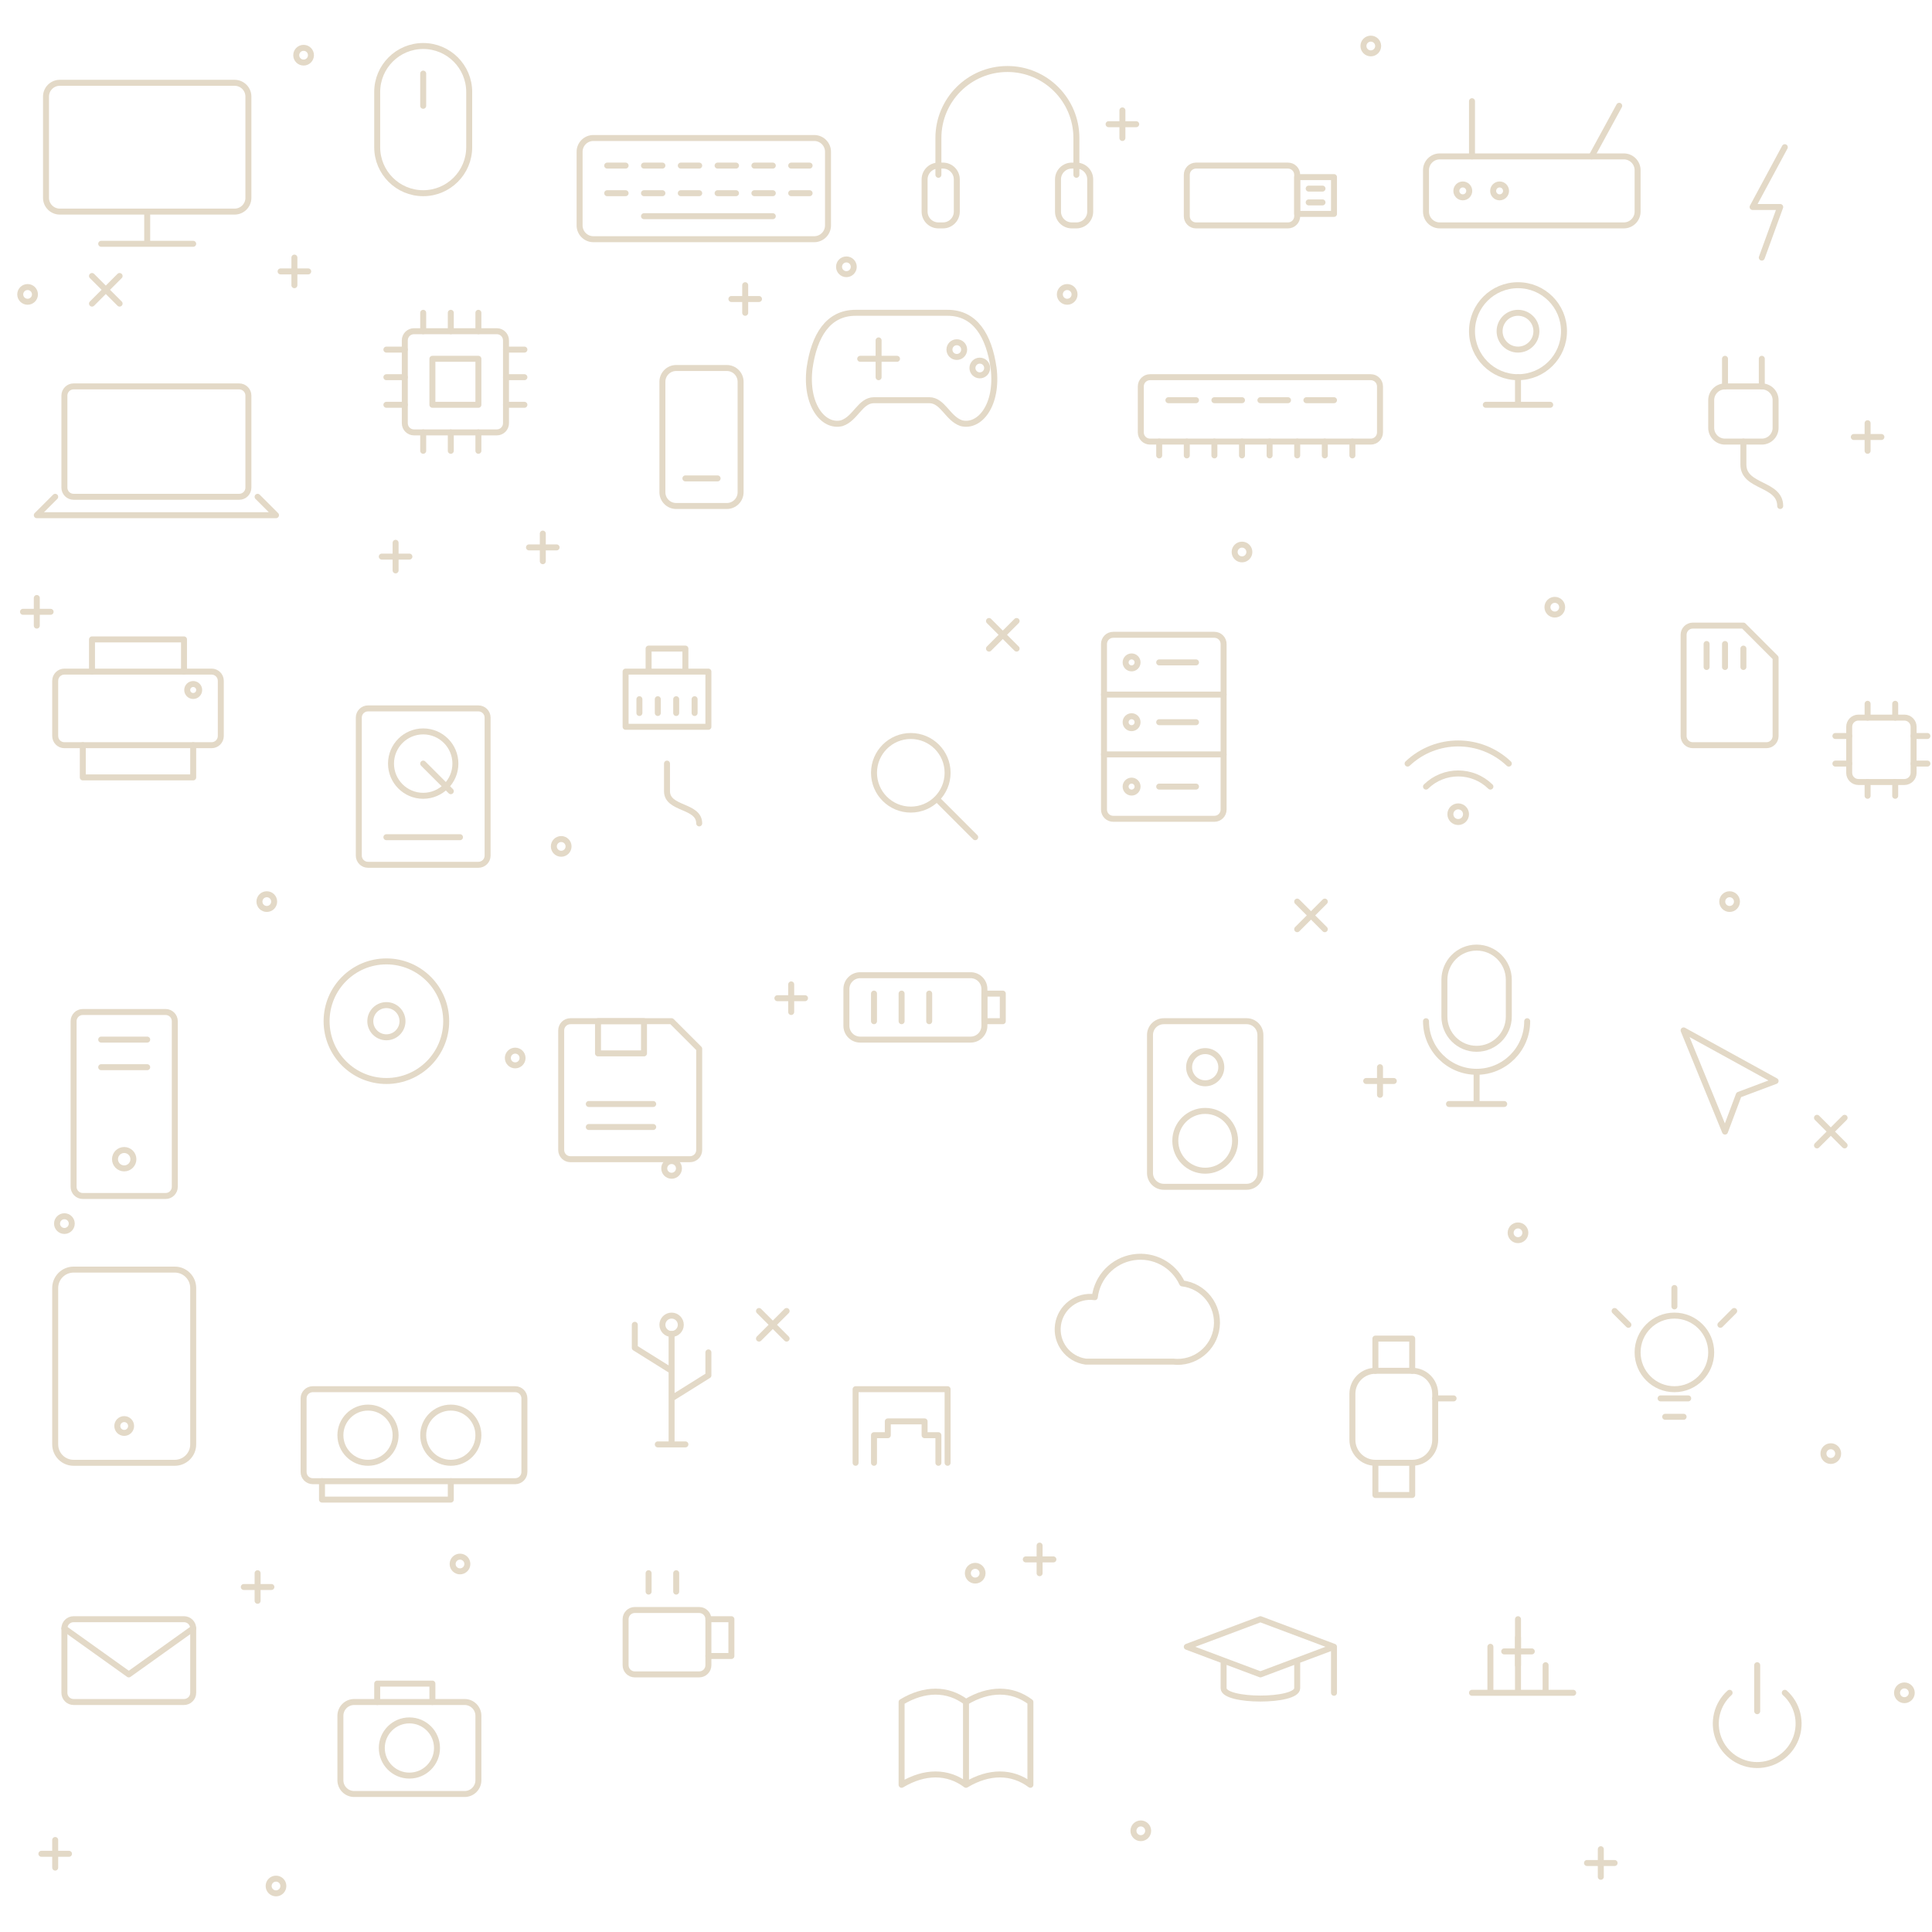
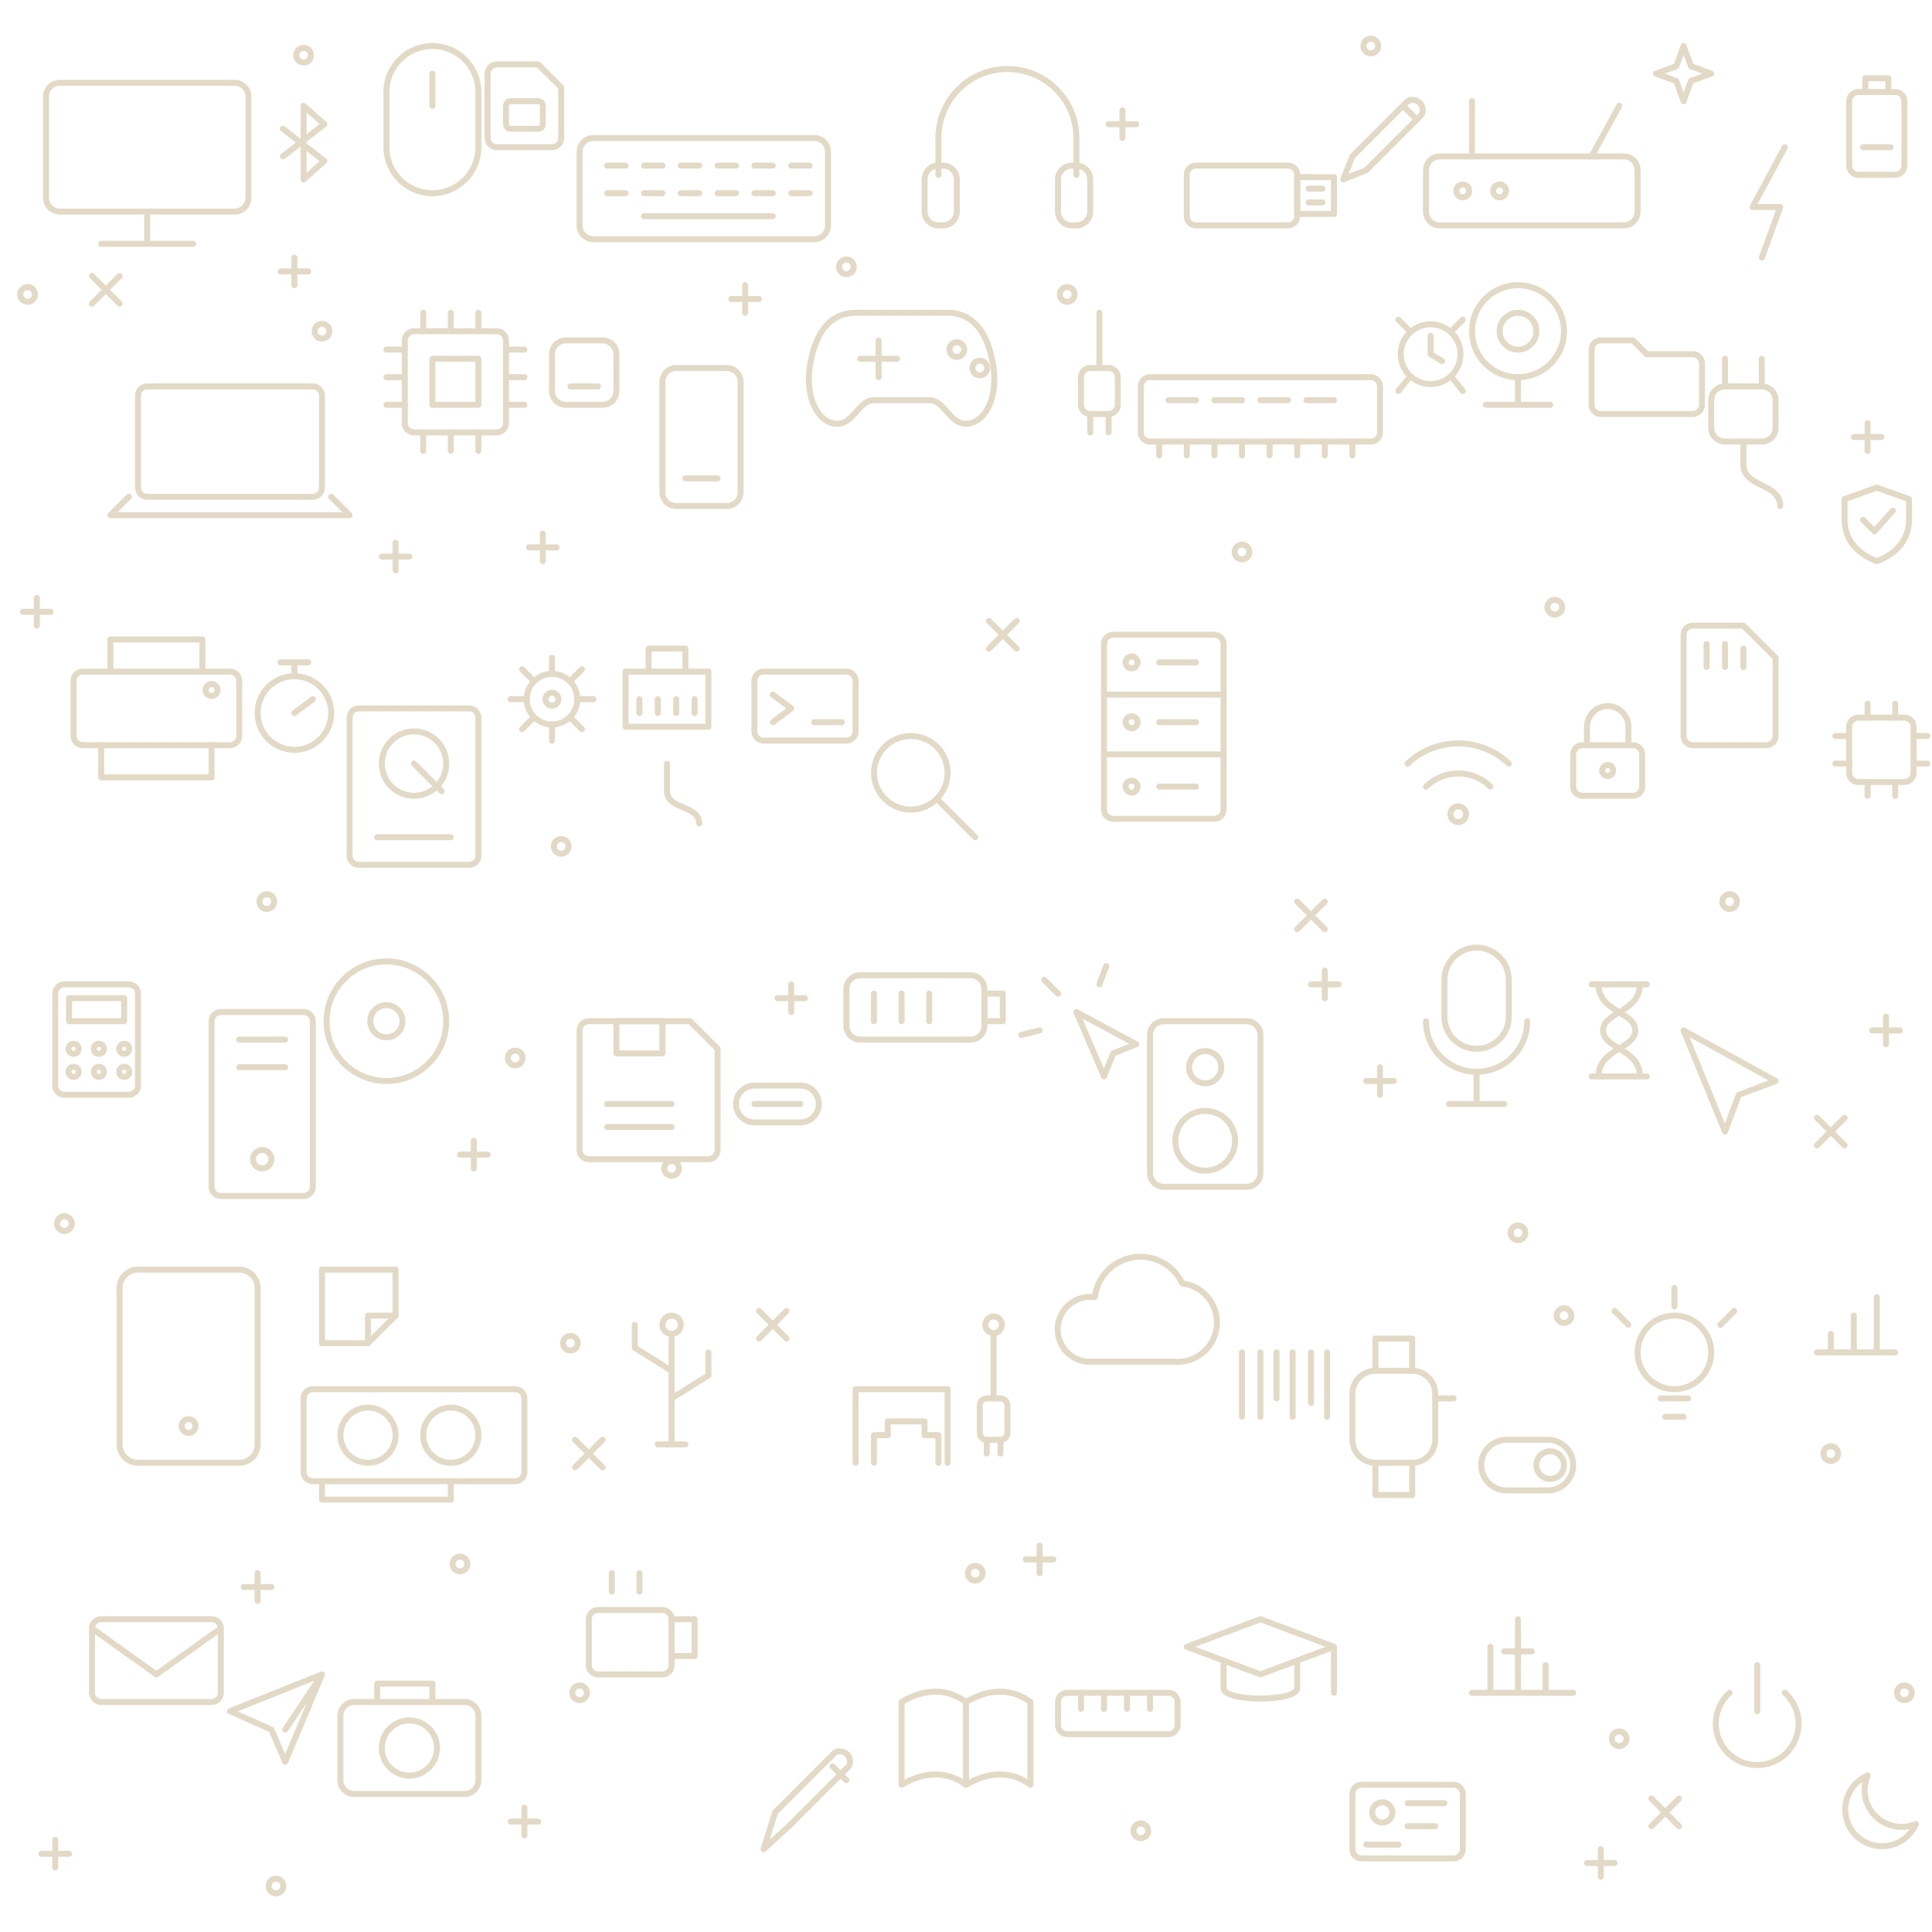
<svg xmlns="http://www.w3.org/2000/svg" width="420" height="420" viewBox="0 0 420 420">
  <g fill="none" stroke="#e3d9c7" stroke-width="1.3" stroke-linecap="round" stroke-linejoin="round">
    <g transform="translate(0,6)">
      <rect x="10" y="12" width="44" height="28" rx="3" />
      <path d="M32 40v7M22 47h20" />
    </g>
-     <g transform="translate(0,-4)">
+     <g transform="translate(2,-4)">
      <rect x="82" y="14" width="20" height="32" rx="10" />
      <path d="M92 20v7" />
    </g>
    <g transform="translate(0,10)">
      <rect x="126" y="20" width="54" height="22" rx="3" />
      <path d="M132 26h4M140 26h4M148 26h4M156 26h4M164 26h4M172 26h4M132 32h4M140 32h4M148 32h4M156 32h4M164 32h4M172 32h4M140 37h28" />
    </g>
    <g transform="translate(0,-2)">
      <path d="M204 40v-8a15 15 0 0 1 30 0v8" />
      <rect x="201" y="38" width="7" height="13" rx="3" />
      <rect x="230" y="38" width="7" height="13" rx="3" />
    </g>
    <g transform="translate(0,14)">
      <rect x="258" y="22" width="24" height="13" rx="2" />
      <rect x="282" y="24.5" width="8" height="8" />
      <path d="M284.5 27h3M284.5 30h3" />
    </g>
    <g transform="translate(0,2)">
      <rect x="310" y="32" width="46" height="15" rx="3" />
      <path d="M320 32v-12M346 32l6-11" />
      <circle cx="318" cy="39.5" r="1.4" />
      <circle cx="326" cy="39.5" r="1.4" />
    </g>
    <g transform="translate(0,18)">
      <path d="M388 14l-7 13h6l-4 11" />
    </g>
-     <g transform="translate(0,12)">
+     <g transform="translate(16,12)">
      <rect x="14" y="72" width="40" height="24" rx="2" />
      <path d="M8 100h52M12 96l-4 4M56 96l4 4" />
    </g>
    <g transform="translate(0,-6)">
      <rect x="88" y="78" width="22" height="22" rx="2" />
      <rect x="94" y="84" width="10" height="10" />
      <path d="M92 78v-4M98 78v-4M104 78v-4M92 100v4M98 100v4M104 100v4M88 82h-4M88 88h-4M88 94h-4M110 82h4M110 88h4M110 94h4" />
    </g>
    <g transform="translate(4,8)">
      <rect x="140" y="72" width="17" height="30" rx="3" />
      <path d="M145 96h7" />
    </g>
    <g transform="translate(0,-10)">
      <path d="M186 78c-6 0-9 5-10 12-1 8 3 13 7 12 3-1 4-5 7-5h12c3 0 4 4 7 5 4 1 8-4 7-12-1-7-4-12-10-12z" />
      <path d="M191 84v8M187 88h8" />
      <circle cx="208" cy="86" r="1.6" />
      <circle cx="213" cy="90" r="1.6" />
    </g>
    <g transform="translate(0,4)">
      <rect x="248" y="78" width="52" height="14" rx="2" />
      <path d="M254 83h6M264 83h6M274 83h6M284 83h6M252 92v3M258 92v3M264 92v3M270 92v3M276 92v3M282 92v3M288 92v3M294 92v3" />
    </g>
    <g transform="translate(0,-12)">
      <circle cx="330" cy="84" r="10" />
      <circle cx="330" cy="84" r="4" />
      <path d="M330 94v6M323 100h14" />
    </g>
    <g transform="translate(0,6)">
      <rect x="372" y="78" width="14" height="12" rx="3" />
      <path d="M375 78v-6M383 78v-6M379 90v5c0 5 8 4 8 9" />
    </g>
-     <g transform="translate(0,-6)">
+     <g transform="translate(4,-6)">
      <rect x="12" y="152" width="36" height="16" rx="2" />
      <path d="M20 152v-7h20v7M18 168v7h24v-7" />
      <circle cx="42" cy="156" r="1.3" />
    </g>
-     <g transform="translate(0,10)">
+     <g transform="translate(-2,10)">
      <rect x="78" y="144" width="28" height="34" rx="2" />
      <circle cx="92" cy="156" r="7" />
      <path d="M92 156l6 6M84 172h16" />
    </g>
    <g transform="translate(0,-8)">
      <path d="M136 154h18v12h-18zM141 154v-5h8v5M139 160v3M143 160v3M147 160v3M151 160v3M145 174v6c0 4 7 3 7 7" />
    </g>
    <g transform="translate(0,12)">
      <circle cx="198" cy="156" r="8" />
      <path d="M204 162l8 8" />
    </g>
    <g transform="translate(0,-4)">
      <rect x="240" y="142" width="26" height="40" rx="2" />
      <path d="M240 155h26M240 168h26M252 148h8M252 161h8M252 175h8" />
      <circle cx="246" cy="148" r="1.3" />
      <circle cx="246" cy="161" r="1.3" />
      <circle cx="246" cy="175" r="1.3" />
    </g>
    <g transform="translate(0,8)">
      <path d="M306 158a16 16 0 0 1 22 0M310 163a10 10 0 0 1 14 0" />
      <circle cx="317" cy="169" r="1.7" />
    </g>
    <g transform="translate(0,-10)">
      <path d="M368 146h11l7 7v17a2 2 0 0 1-2 2h-16a2 2 0 0 1-2-2v-22a2 2 0 0 1 2-2zM371 150v5M375 150v5M379 151v4" />
    </g>
    <g transform="translate(0,6)">
      <rect x="402" y="150" width="14" height="14" rx="2" />
      <path d="M406 150v-3M412 150v-3M406 164v3M412 164v3M402 154h-3M402 160h-3M416 154h3M416 160h3" />
    </g>
-     <g transform="translate(0,8)">
+     <g transform="translate(30,8)">
      <rect x="16" y="212" width="22" height="40" rx="2" />
      <path d="M22 218h10M22 224h10" />
      <circle cx="27" cy="244" r="2" />
    </g>
    <g transform="translate(0,-8)">
      <circle cx="84" cy="230" r="13" />
      <circle cx="84" cy="230" r="3.5" />
    </g>
-     <g transform="translate(0,6)">
+     <g transform="translate(4,6)">
      <path d="M124 216h22l6 6v22a2 2 0 0 1-2 2h-26a2 2 0 0 1-2-2v-26a2 2 0 0 1 2-2z" />
      <rect x="130" y="216" width="10" height="7" />
      <path d="M128 234h14M128 239h14" />
    </g>
    <g transform="translate(0,-12)">
      <rect x="184" y="224" width="30" height="14" rx="3" />
      <rect x="214" y="228" width="4" height="6" />
      <path d="M190 228v6M196 228v6M202 228v6" />
    </g>
    <g transform="translate(0,10)">
      <rect x="250" y="212" width="24" height="36" rx="3" />
      <circle cx="262" cy="222" r="3.5" />
      <circle cx="262" cy="238" r="6.5" />
    </g>
    <g transform="translate(0,-6)">
      <rect x="314" y="212" width="14" height="22" rx="7" />
      <path d="M310 228a11 11 0 0 0 22 0M321 239v7M315 246h12" />
    </g>
    <g transform="translate(0,8)">
      <path d="M366 216l9 22 3-8 8-3z" />
    </g>
-     <g transform="translate(0,-8)">
+     <g transform="translate(14,-8)">
      <rect x="12" y="284" width="30" height="42" rx="4" />
      <circle cx="27" cy="318" r="1.5" />
    </g>
    <g transform="translate(0,10)">
      <rect x="66" y="292" width="48" height="20" rx="2" />
      <circle cx="80" cy="302" r="6" />
      <circle cx="98" cy="302" r="6" />
      <path d="M70 312v4h28v-4" />
    </g>
    <g transform="translate(0,-6)">
      <circle cx="146" cy="294" r="2" />
      <path d="M146 296v24M146 304l-8-5v-5M146 310l8-5v-5M143 320h6" />
    </g>
    <g transform="translate(0,8)">
      <path d="M186 310v-16h20v16M190 310v-6h3v-3h8v3h3v6" />
    </g>
    <g transform="translate(0,-12)">
      <path d="M236 308a7 7 0 0 1 2-14 10 10 0 0 1 19-3 6.5 6.5 0 0 1-2 17z" />
    </g>
    <g transform="translate(0,6)">
      <rect x="294" y="292" width="18" height="20" rx="5" />
      <path d="M299 292v-7h8v7M299 312v7h8v-7M312 298h4" />
    </g>
    <g transform="translate(0,-4)">
      <circle cx="364" cy="298" r="8" />
      <path d="M361 308h6M362 312h4M364 288v-4M354 292l-3-3M374 292l3-3" />
    </g>
-     <g transform="translate(0,-10)">
+     <g transform="translate(6,-10)">
      <rect x="14" y="362" width="28" height="18" rx="2" />
      <path d="M14 364l14 10 14-10" />
    </g>
    <g transform="translate(0,6)">
      <rect x="74" y="364" width="30" height="20" rx="3" />
      <circle cx="89" cy="374" r="6" />
      <path d="M82 364v-4h12v4" />
    </g>
-     <g transform="translate(0,-14)">
+     <g transform="translate(-8,-14)">
      <rect x="136" y="364" width="18" height="14" rx="2" />
      <path d="M154 366h5v8h-5M141 360v-4M147 360v-4" />
    </g>
    <g transform="translate(0,4)">
      <path d="M196 366c5-3 10-3 14 0v18c-4-3-9-3-14 0zM210 366c5-3 10-3 14 0v18c-4-3-9-3-14 0z" />
    </g>
    <g transform="translate(0,-8)">
      <path d="M258 366l16-6 16 6-16 6zM266 369v6c0 3 16 3 16 0v-6M290 366v10" />
    </g>
    <g transform="translate(0,-16)">
      <path d="M324 384v-10M330 384v-16M336 384v-6M320 384h22" />
    </g>
    <g transform="translate(0,4)">
      <path d="M376 364a9 9 0 1 0 12 0M382 358v10" />
    </g>
    <path d="M64 56v6M61 59h6M244 24v6M241 27h6M118 116v6M115 119h6M8 130v6M5 133h6M406 92v6M403 95h6M172 214v6M169 217h6M300 232v6M297 235h6M56 342v6M53 345h6M226 336v6M223 339h6M348 402v6M345 405h6M12 400v6M9 403h6M162 62v6M159 65h6M330 356v6M327 359h6M86 118v6M83 121h6" />
    <path d="M215 135l6 6M221 135l-6 6M395 243l6 6M401 243l-6 6M165 285l6 6M171 285l-6 6M20 60l6 6M26 60l-6 6M282 196l6 6M288 196l-6 6" />
    <circle cx="66" cy="12" r="1.6" />
    <circle cx="298" cy="10" r="1.6" />
    <circle cx="232" cy="64" r="1.6" />
    <circle cx="6" cy="64" r="1.6" />
    <circle cx="122" cy="184" r="1.6" />
    <circle cx="338" cy="132" r="1.6" />
    <circle cx="58" cy="196" r="1.6" />
    <circle cx="146" cy="254" r="1.6" />
    <circle cx="330" cy="268" r="1.6" />
    <circle cx="14" cy="266" r="1.6" />
    <circle cx="100" cy="340" r="1.6" />
    <circle cx="248" cy="398" r="1.6" />
    <circle cx="398" cy="316" r="1.6" />
    <circle cx="184" cy="58" r="1.6" />
    <circle cx="270" cy="120" r="1.6" />
    <circle cx="376" cy="196" r="1.6" />
    <circle cx="112" cy="230" r="1.6" />
    <circle cx="212" cy="342" r="1.6" />
    <circle cx="60" cy="410" r="1.6" />
    <circle cx="414" cy="368" r="1.6" />
+     <path d="M66 23v16M66 23l4.5 4-9 7M66 39l4.5-4-9-7" />
+     <path d="M108 14h9l5 5v11a2 2 0 0 1-2 2h-12a2 2 0 0 1-2-2v-14a2 2 0 0 1 2-2z" />
+     <rect x="110" y="22" width="8" height="6" rx="1" />
+     <path d="M294 34l12-12a2.2 2.2 0 0 1 3 3l-12 12-5 2zM305 23l3 3" />
+     <path d="M366 10l1.6 4.4 4.4 1.6-4.4 1.6-1.6 4.4-1.6-4.4-4.4-1.6 4.4-1.6z" />
+     <rect x="402" y="20" width="12" height="18" rx="2" />
+     <rect x="405.5" y="17" width="5" height="3" />
+     <path d="M405 32h6" />
+     <rect x="120" y="74" width="14" height="14" rx="3" />
+     <path d="M124 84h6" />
+     <path d="M239 68v12M237 90v4M241 90v4" />
+     <rect x="235" y="80" width="8" height="10" rx="2" />
+     <circle cx="311" cy="77" r="6.5" />
+     <path d="M311 73v4l2.5 1.5M306 82.5l-2 2.5M316 82.5l2 2.5M306 71.5l-2-2M316 71.5l2-2" />
+     <path d="M348 74h7l3 3h10a2 2 0 0 1 2 2v9a2 2 0 0 1-2 2h-20a2 2 0 0 1-2-2v-12a2 2 0 0 1 2-2z" />
+     <path d="M408 106l7 2.5v4.5c0 4.5-3 7.5-7 9-4-1.5-7-4.5-7-9v-4.5zM405 113l2.5 2.5 4-4.5" />
+     <circle cx="64" cy="155" r="8" />
+     <path d="M64 147v-3M61 144h6M64 155l4-3" />
+     <circle cx="120" cy="152" r="5.5" />
+     <circle cx="120" cy="152" r="1.4" />
+     <path d="M120 146.5v-3.5M120 157.5v3.5M114.5 152h-3.5M125.5 152h3.5M116 148l-2.5-2.5M124 156l2.5 2.5M124 148l2.5-2.5M116 156l-2.5 2.5" />
+     <rect x="164" y="146" width="22" height="15" rx="2" />
+     <path d="M168 151l4 3-4 3M177 157h6" />
+     <rect x="342" y="162" width="15" height="11" rx="2" />
+     <path d="M345 162v-4a4.5 4.5 0 0 1 9 0v4" />
+     <circle cx="349.5" cy="167.5" r="1.2" />
+     <rect x="12" y="214" width="18" height="24" rx="2" />
+     <rect x="15" y="217" width="12" height="5" />
+     <circle cx="16" cy="228" r="1.1" />
+     <circle cx="21.5" cy="228" r="1.1" />
+     <circle cx="27" cy="228" r="1.1" />
+     <circle cx="16" cy="233" r="1.1" />
+     <circle cx="21.5" cy="233" r="1.1" />
+     <circle cx="27" cy="233" r="1.1" />
+     <rect x="160" y="236" width="18" height="8" rx="4" />
+     <path d="M164 240h10" />
+     <path d="M234 220l6 14 2-5 5-2zM230 216l-3-3M239 214l1.5-4M226 224l-4 1" />
+     <path d="M346 214h12M346 234h12M347.5 214c0 6 8 6 8 10s-8 4-8 10M356.5 214c0 6-8 6-8 10s8 4 8 10" />
+     <path d="M70 276h16v10l-6 6h-10zM80 292l6-6h-6z" />
+     <circle cx="216" cy="288" r="1.8" />
+     <path d="M216 290v14M214.5 313v3M217.5 313v3" />
+     <rect x="213" y="304" width="6" height="9" rx="1.5" />
+     <path d="M270 294v14M274 294v14M277.5 294v10M281 294v14M285 294v11M288.5 294v14" />
+     <rect x="322" y="313" width="20" height="11" rx="5.5" />
+     <circle cx="337" cy="318.5" r="3" />
+     <path d="M398 294v-4M403 294v-8M408 294v-12M395 294h17" />
+     <path d="M50 372l20-8-8 19-3-7zM62 376l8-12" />
+     <path d="M166 402l2.5-8 13-13a2.2 2.2 0 0 1 3 3l-13 13zM181 384l3 3" />
+     <rect x="230" y="368" width="26" height="9" rx="2" />
+     <path d="M235 368v3.5M240 368v3.5M245 368v3.5M250 368v3.5" />
+     <rect x="294" y="388" width="24" height="16" rx="2" />
+     <circle cx="300.5" cy="394" r="2.2" />
+     <path d="M306 392h8M306 397h6M297 401h7" />
+     <path d="M406 386a8 8 0 0 0 10.5 10.5A8 8 0 1 1 406 386z" />
+     <path d="M103 248v6M100 251h6M114 393v6M111 396h6M288 211v6M285 214h6M410 221v6M407 224h6" />
+     <path d="M125 313l6 6M131 313l-6 6M359 391l6 6M365 391l-6 6" />
+     <circle cx="70" cy="72" r="1.6" />
+     <circle cx="124" cy="292" r="1.6" />
+     <circle cx="340" cy="286" r="1.6" />
+     <circle cx="352" cy="378" r="1.6" />
+     <circle cx="126" cy="368" r="1.6" />
  </g>
</svg>
